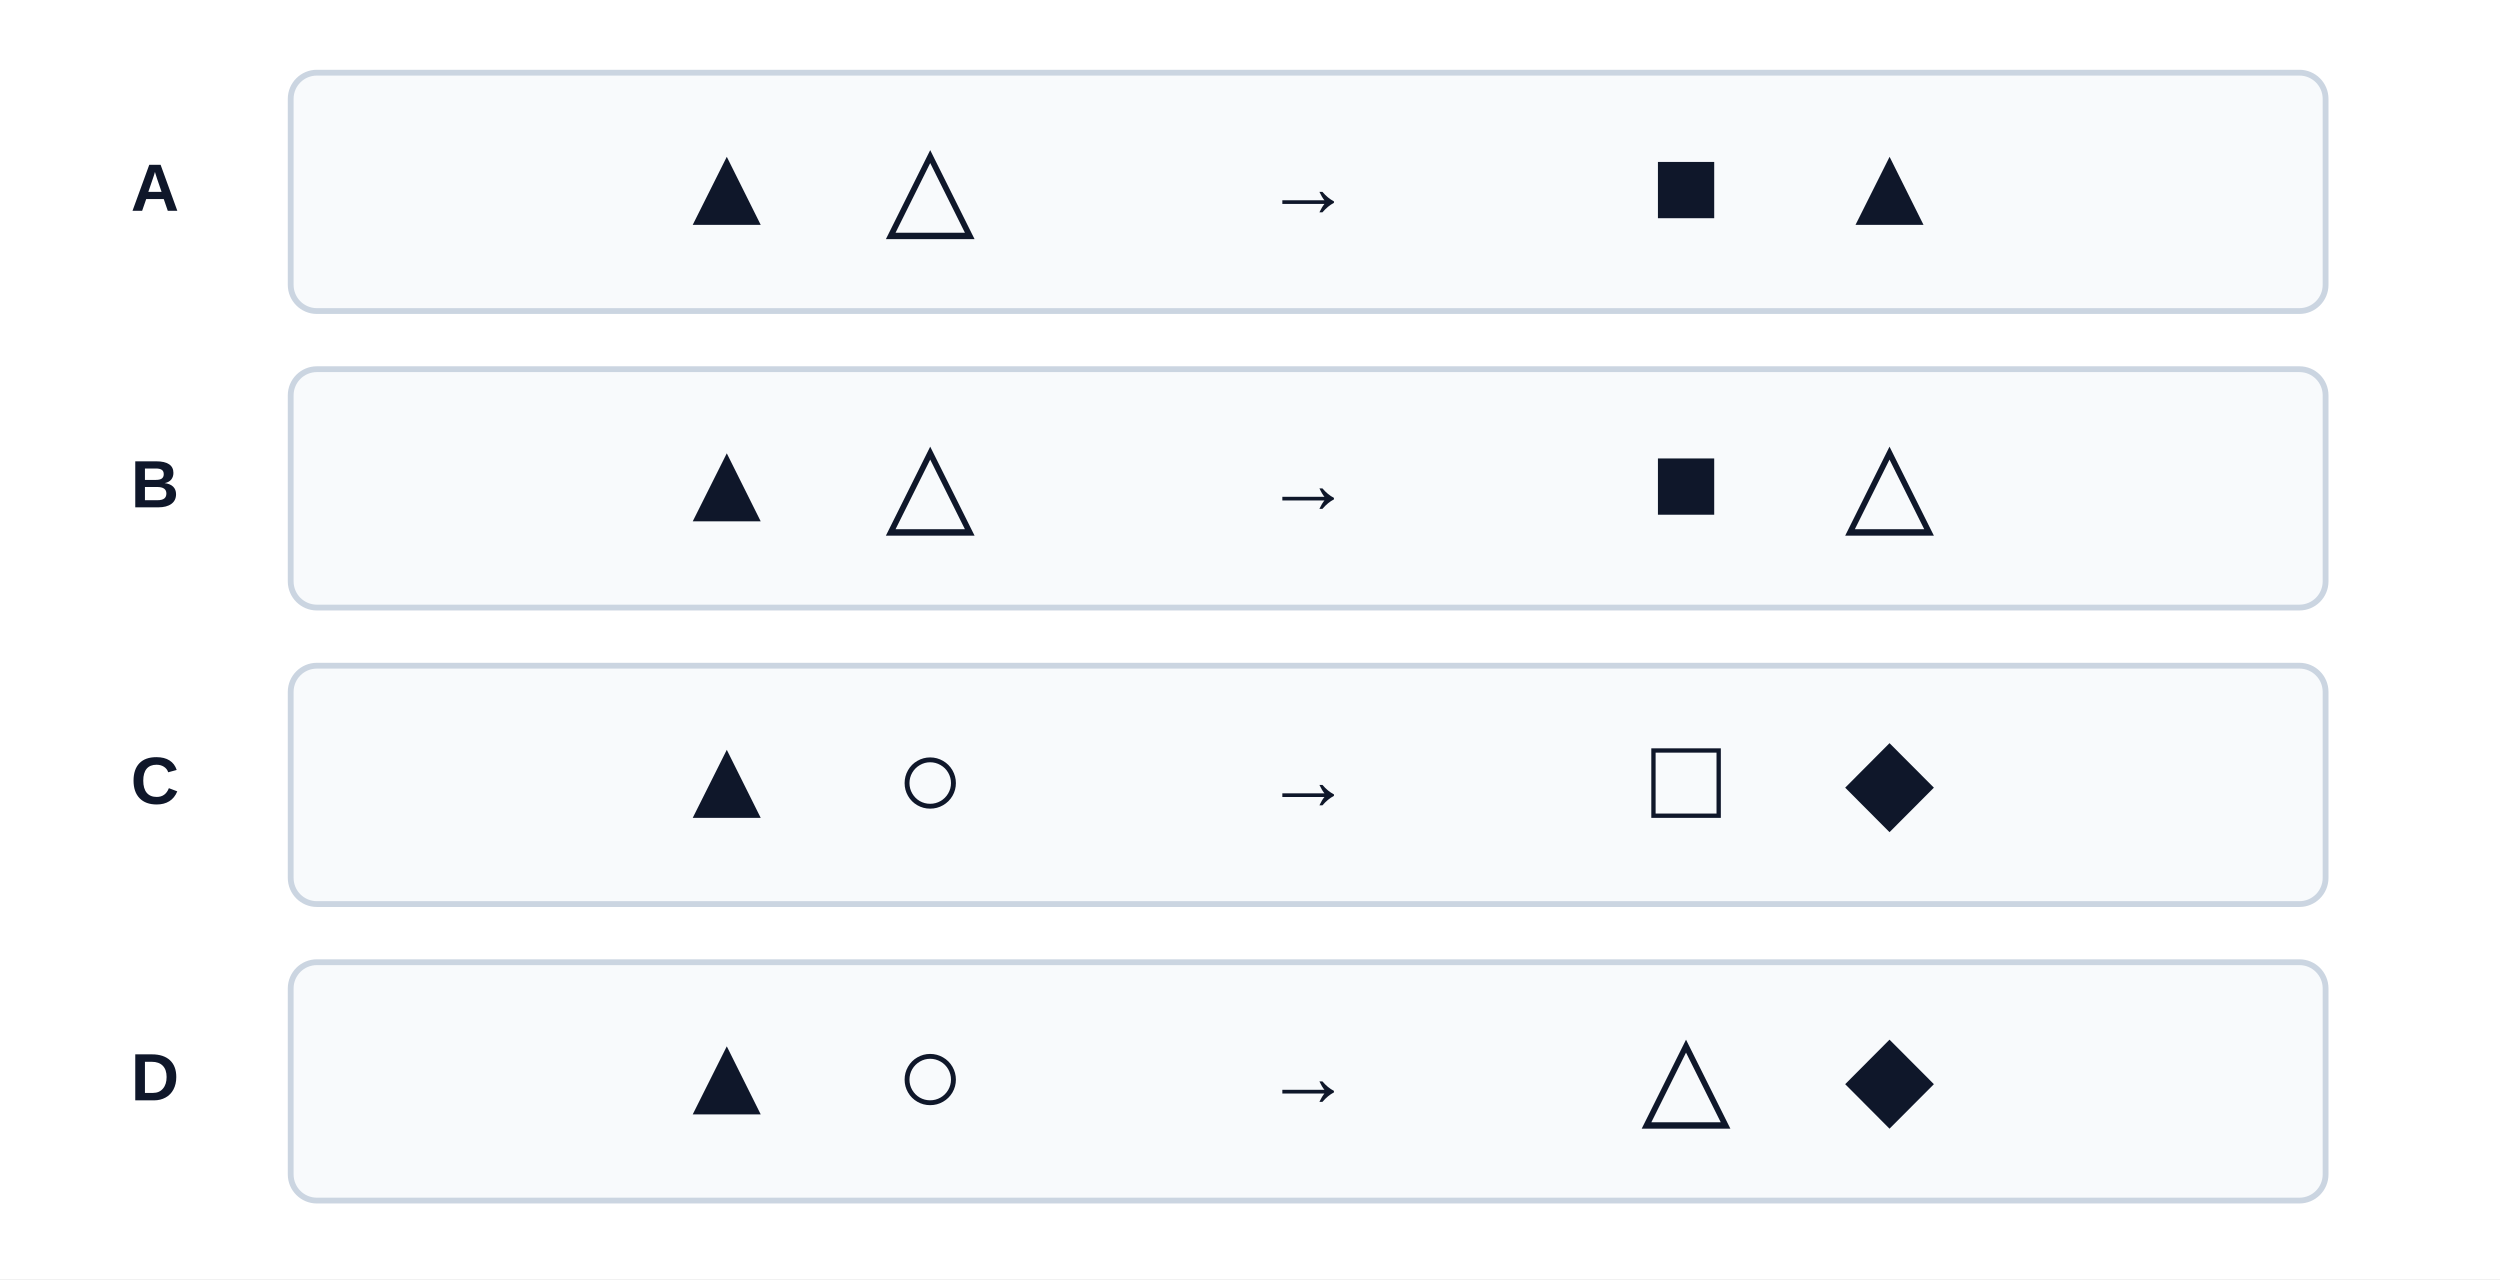
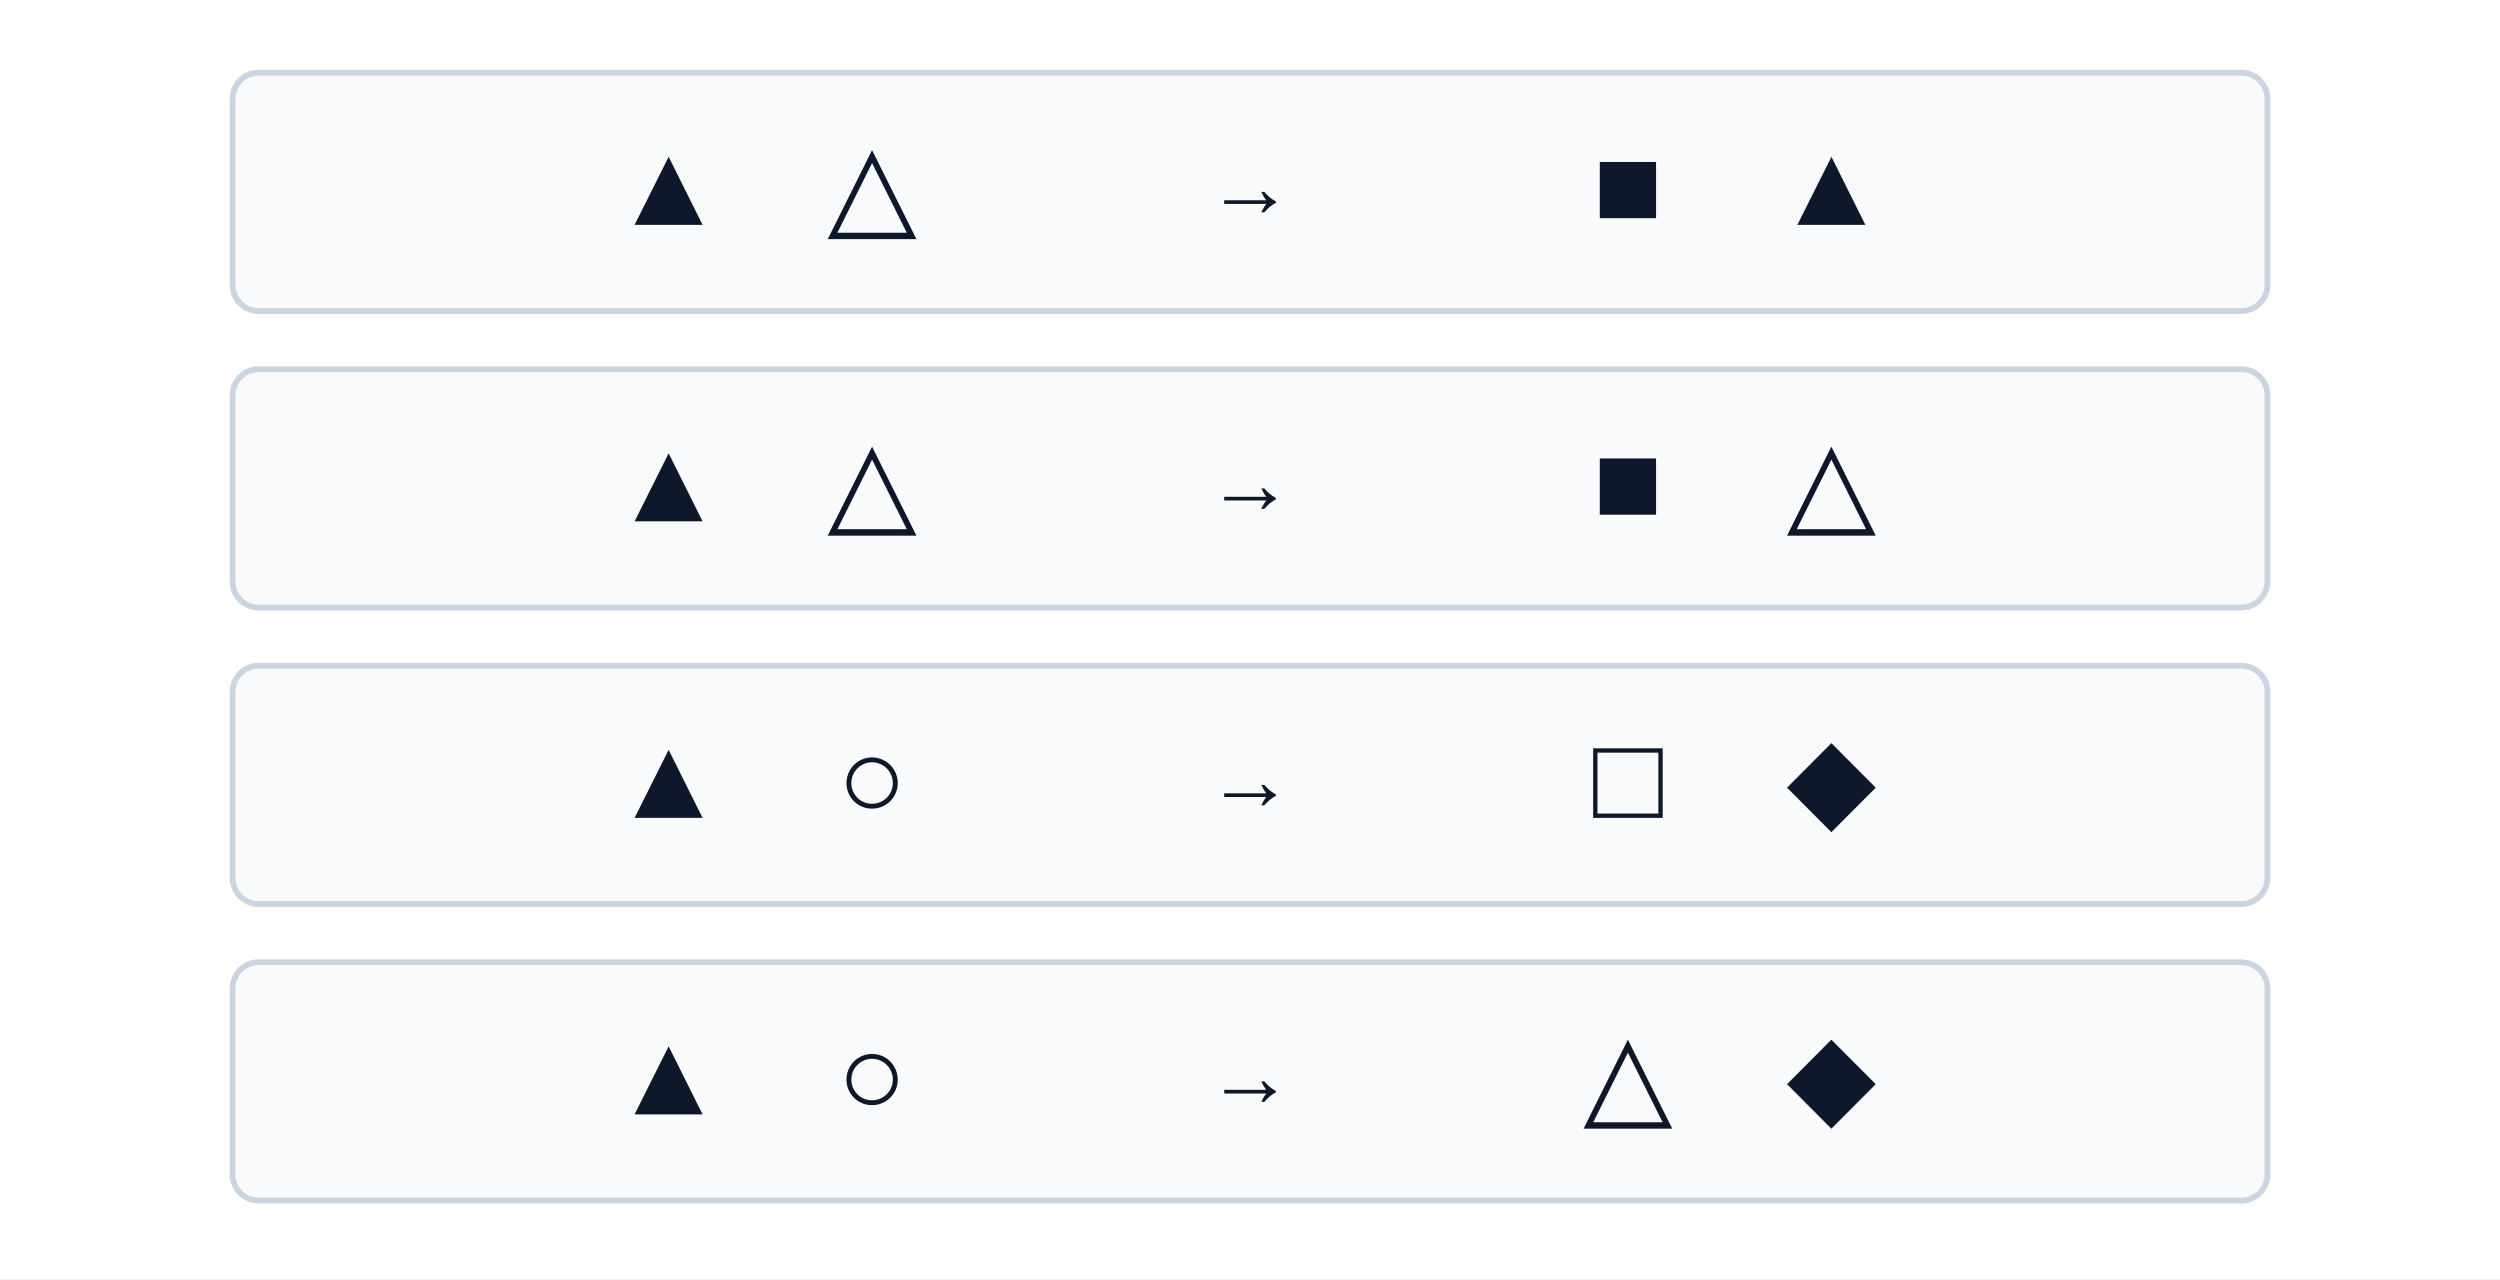
<svg xmlns="http://www.w3.org/2000/svg" width="860" height="440" viewBox="0 0 860 440" role="img" aria-labelledby="title desc">
  <rect width="860" height="440" fill="#fff" />
  <g font-family="Arial, sans-serif" fill="#0f172a" dominant-baseline="middle">
    <g stroke="#cbd5e1" stroke-width="2" fill="#f8fafc">
-       <rect x="100" y="25" width="700" height="82" rx="9" />
-       <rect x="100" y="127" width="700" height="82" rx="9" />
-       <rect x="100" y="229" width="700" height="82" rx="9" />
-       <rect x="100" y="331" width="700" height="82" rx="9" />
-     </g>
-     <g font-size="23" font-weight="700">
-       <text x="45" y="66">A</text>
-       <text x="45" y="168">B</text>
-       <text x="45" y="270">C</text>
-       <text x="45" y="372">D</text>
+       <rect x="80" y="25" width="700" height="82" rx="9" />
+       <rect x="80" y="127" width="700" height="82" rx="9" />
+       <rect x="80" y="229" width="700" height="82" rx="9" />
+       <rect x="80" y="331" width="700" height="82" rx="9" />
    </g>
    <g font-size="40" text-anchor="middle">
-       <text x="250" y="66">▲</text>
-       <text x="320" y="66">△</text>
-       <text x="450" y="66" font-size="30">→</text>
-       <text x="580" y="66">■</text>
-       <text x="650" y="66">▲</text>
-       <text x="250" y="168">▲</text>
-       <text x="320" y="168">△</text>
-       <text x="450" y="168" font-size="30">→</text>
-       <text x="580" y="168">■</text>
-       <text x="650" y="168">△</text>
-       <text x="250" y="270">▲</text>
-       <text x="320" y="270">○</text>
-       <text x="450" y="270" font-size="30">→</text>
-       <text x="580" y="270">□</text>
-       <text x="650" y="270">◆</text>
-       <text x="250" y="372">▲</text>
-       <text x="320" y="372">○</text>
-       <text x="450" y="372" font-size="30">→</text>
-       <text x="580" y="372">△</text>
-       <text x="650" y="372">◆</text>
+       <text x="230" y="66">▲</text>
+       <text x="300" y="66">△</text>
+       <text x="430" y="66" font-size="30">→</text>
+       <text x="560" y="66">■</text>
+       <text x="630" y="66">▲</text>
+       <text x="230" y="168">▲</text>
+       <text x="300" y="168">△</text>
+       <text x="430" y="168" font-size="30">→</text>
+       <text x="560" y="168">■</text>
+       <text x="630" y="168">△</text>
+       <text x="230" y="270">▲</text>
+       <text x="300" y="270">○</text>
+       <text x="430" y="270" font-size="30">→</text>
+       <text x="560" y="270">□</text>
+       <text x="630" y="270">◆</text>
+       <text x="230" y="372">▲</text>
+       <text x="300" y="372">○</text>
+       <text x="430" y="372" font-size="30">→</text>
+       <text x="560" y="372">△</text>
+       <text x="630" y="372">◆</text>
    </g>
  </g>
</svg>
